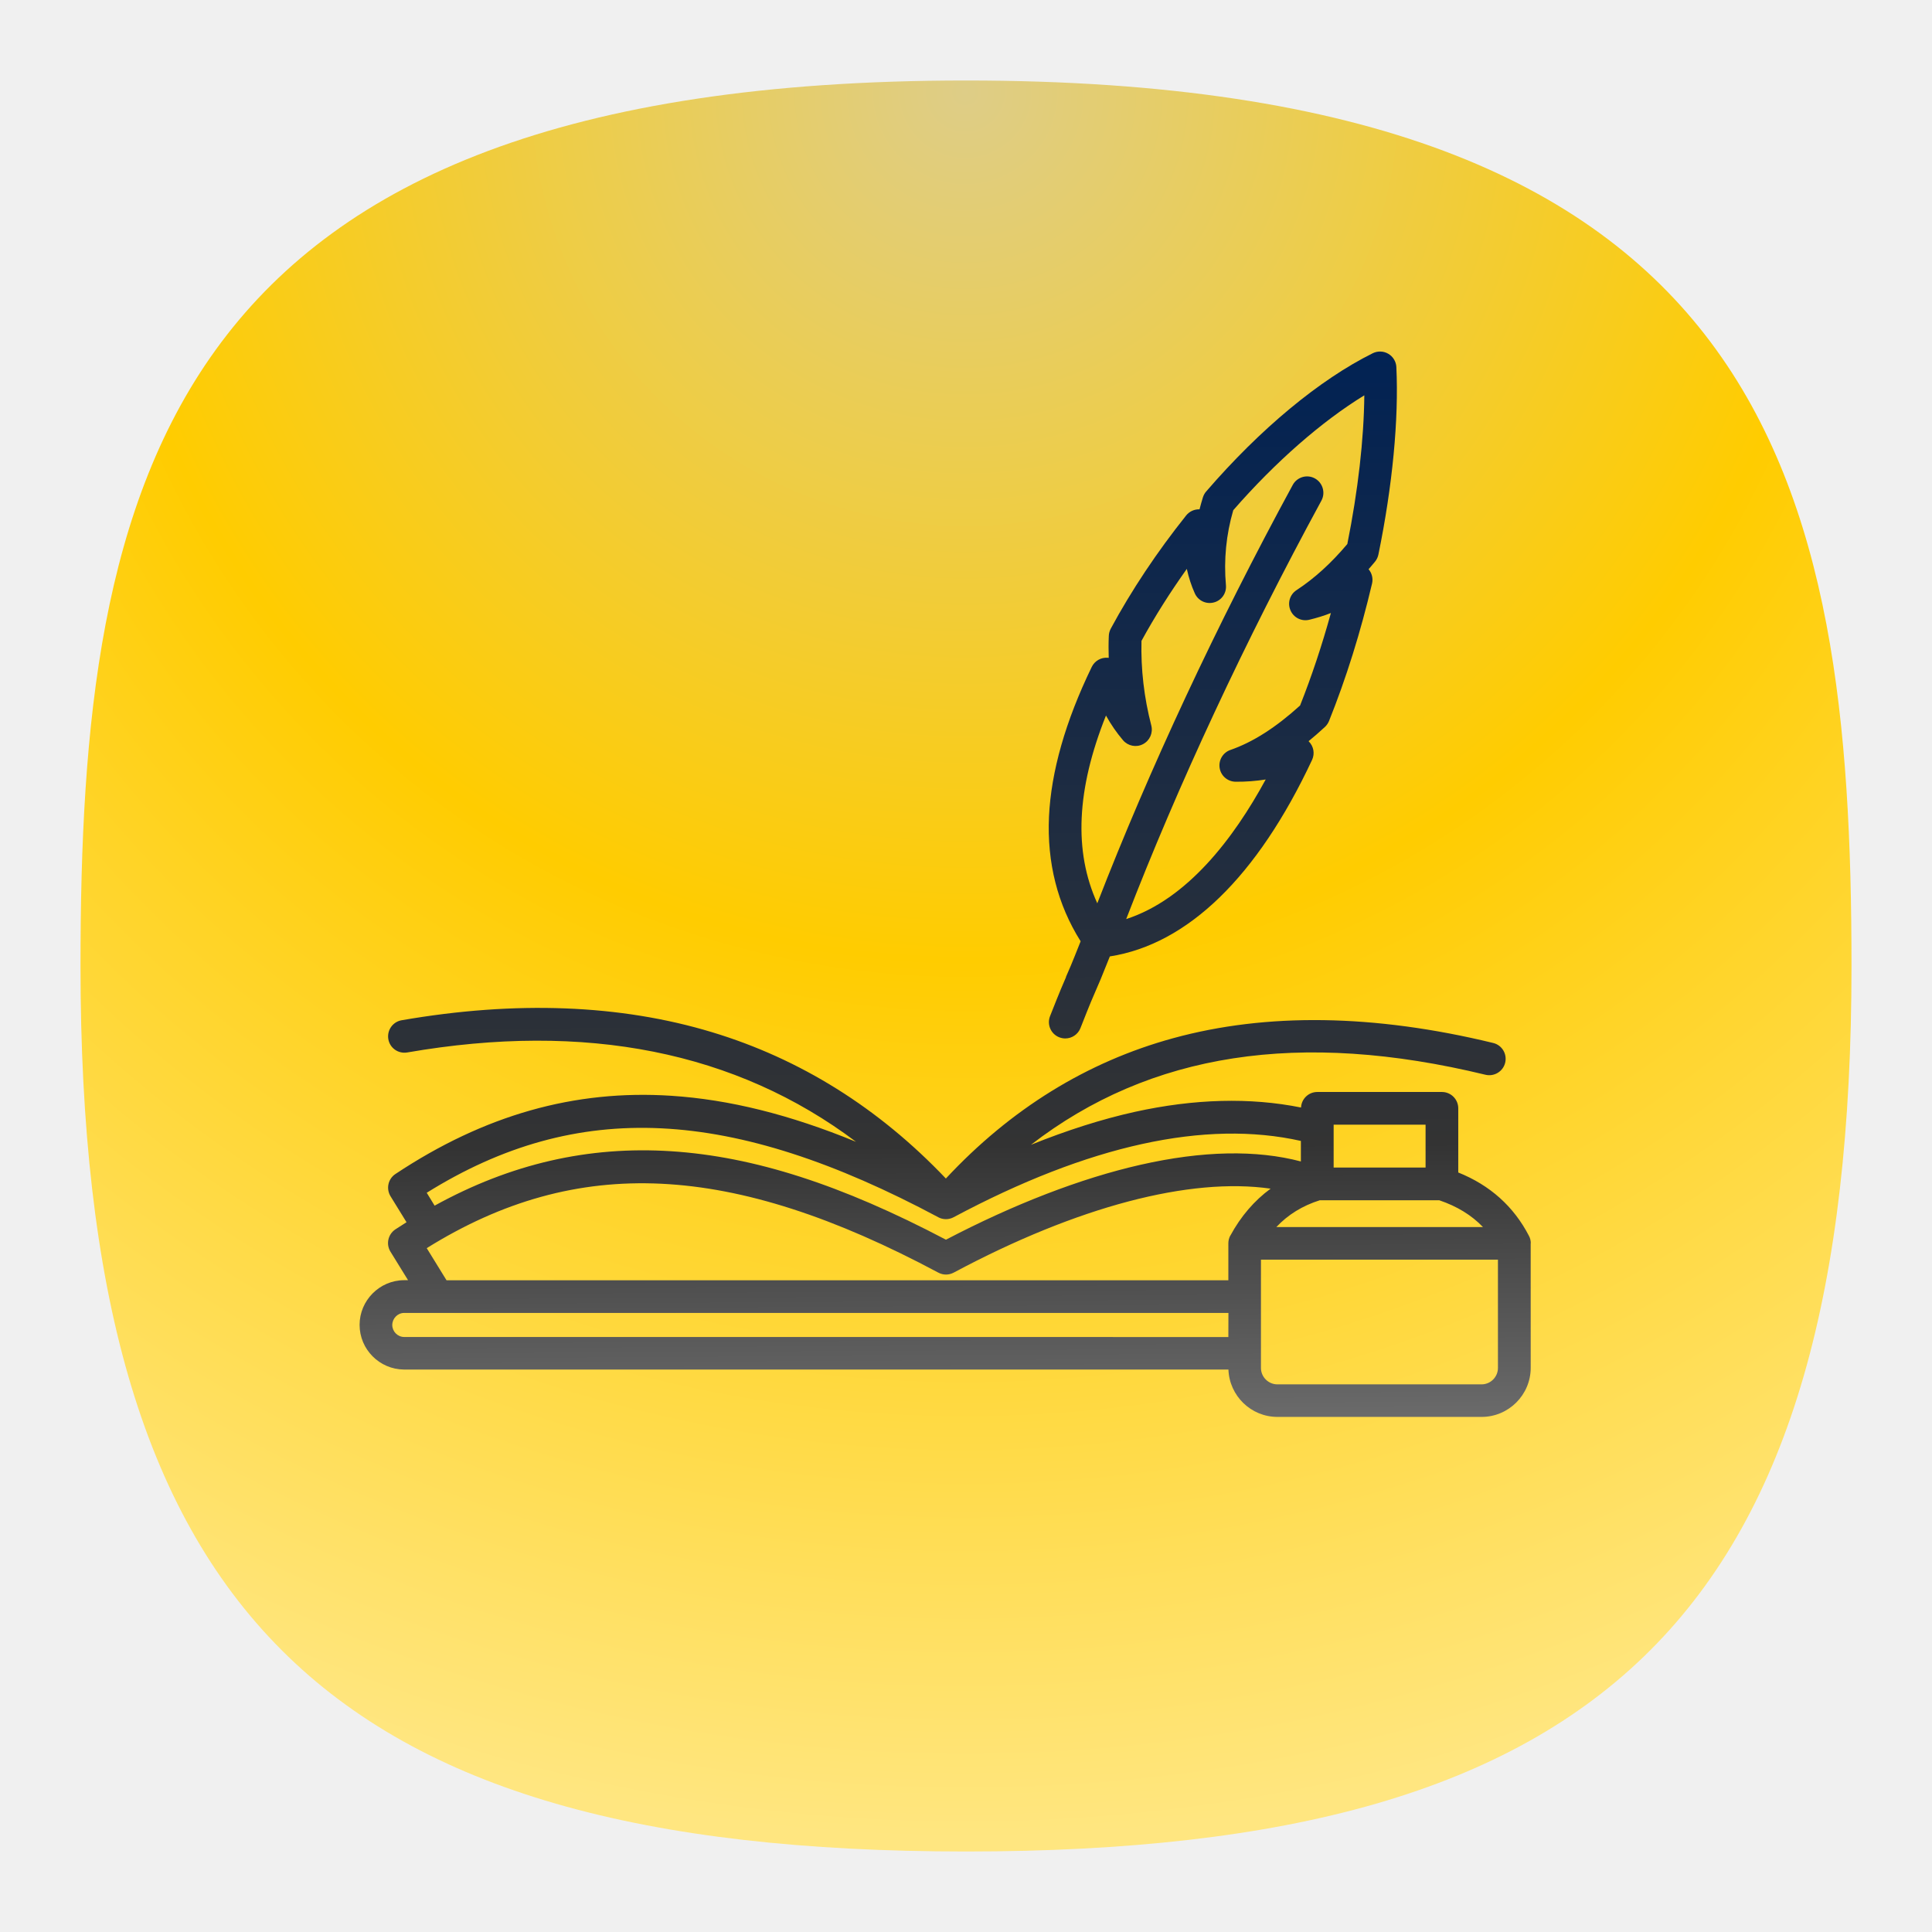
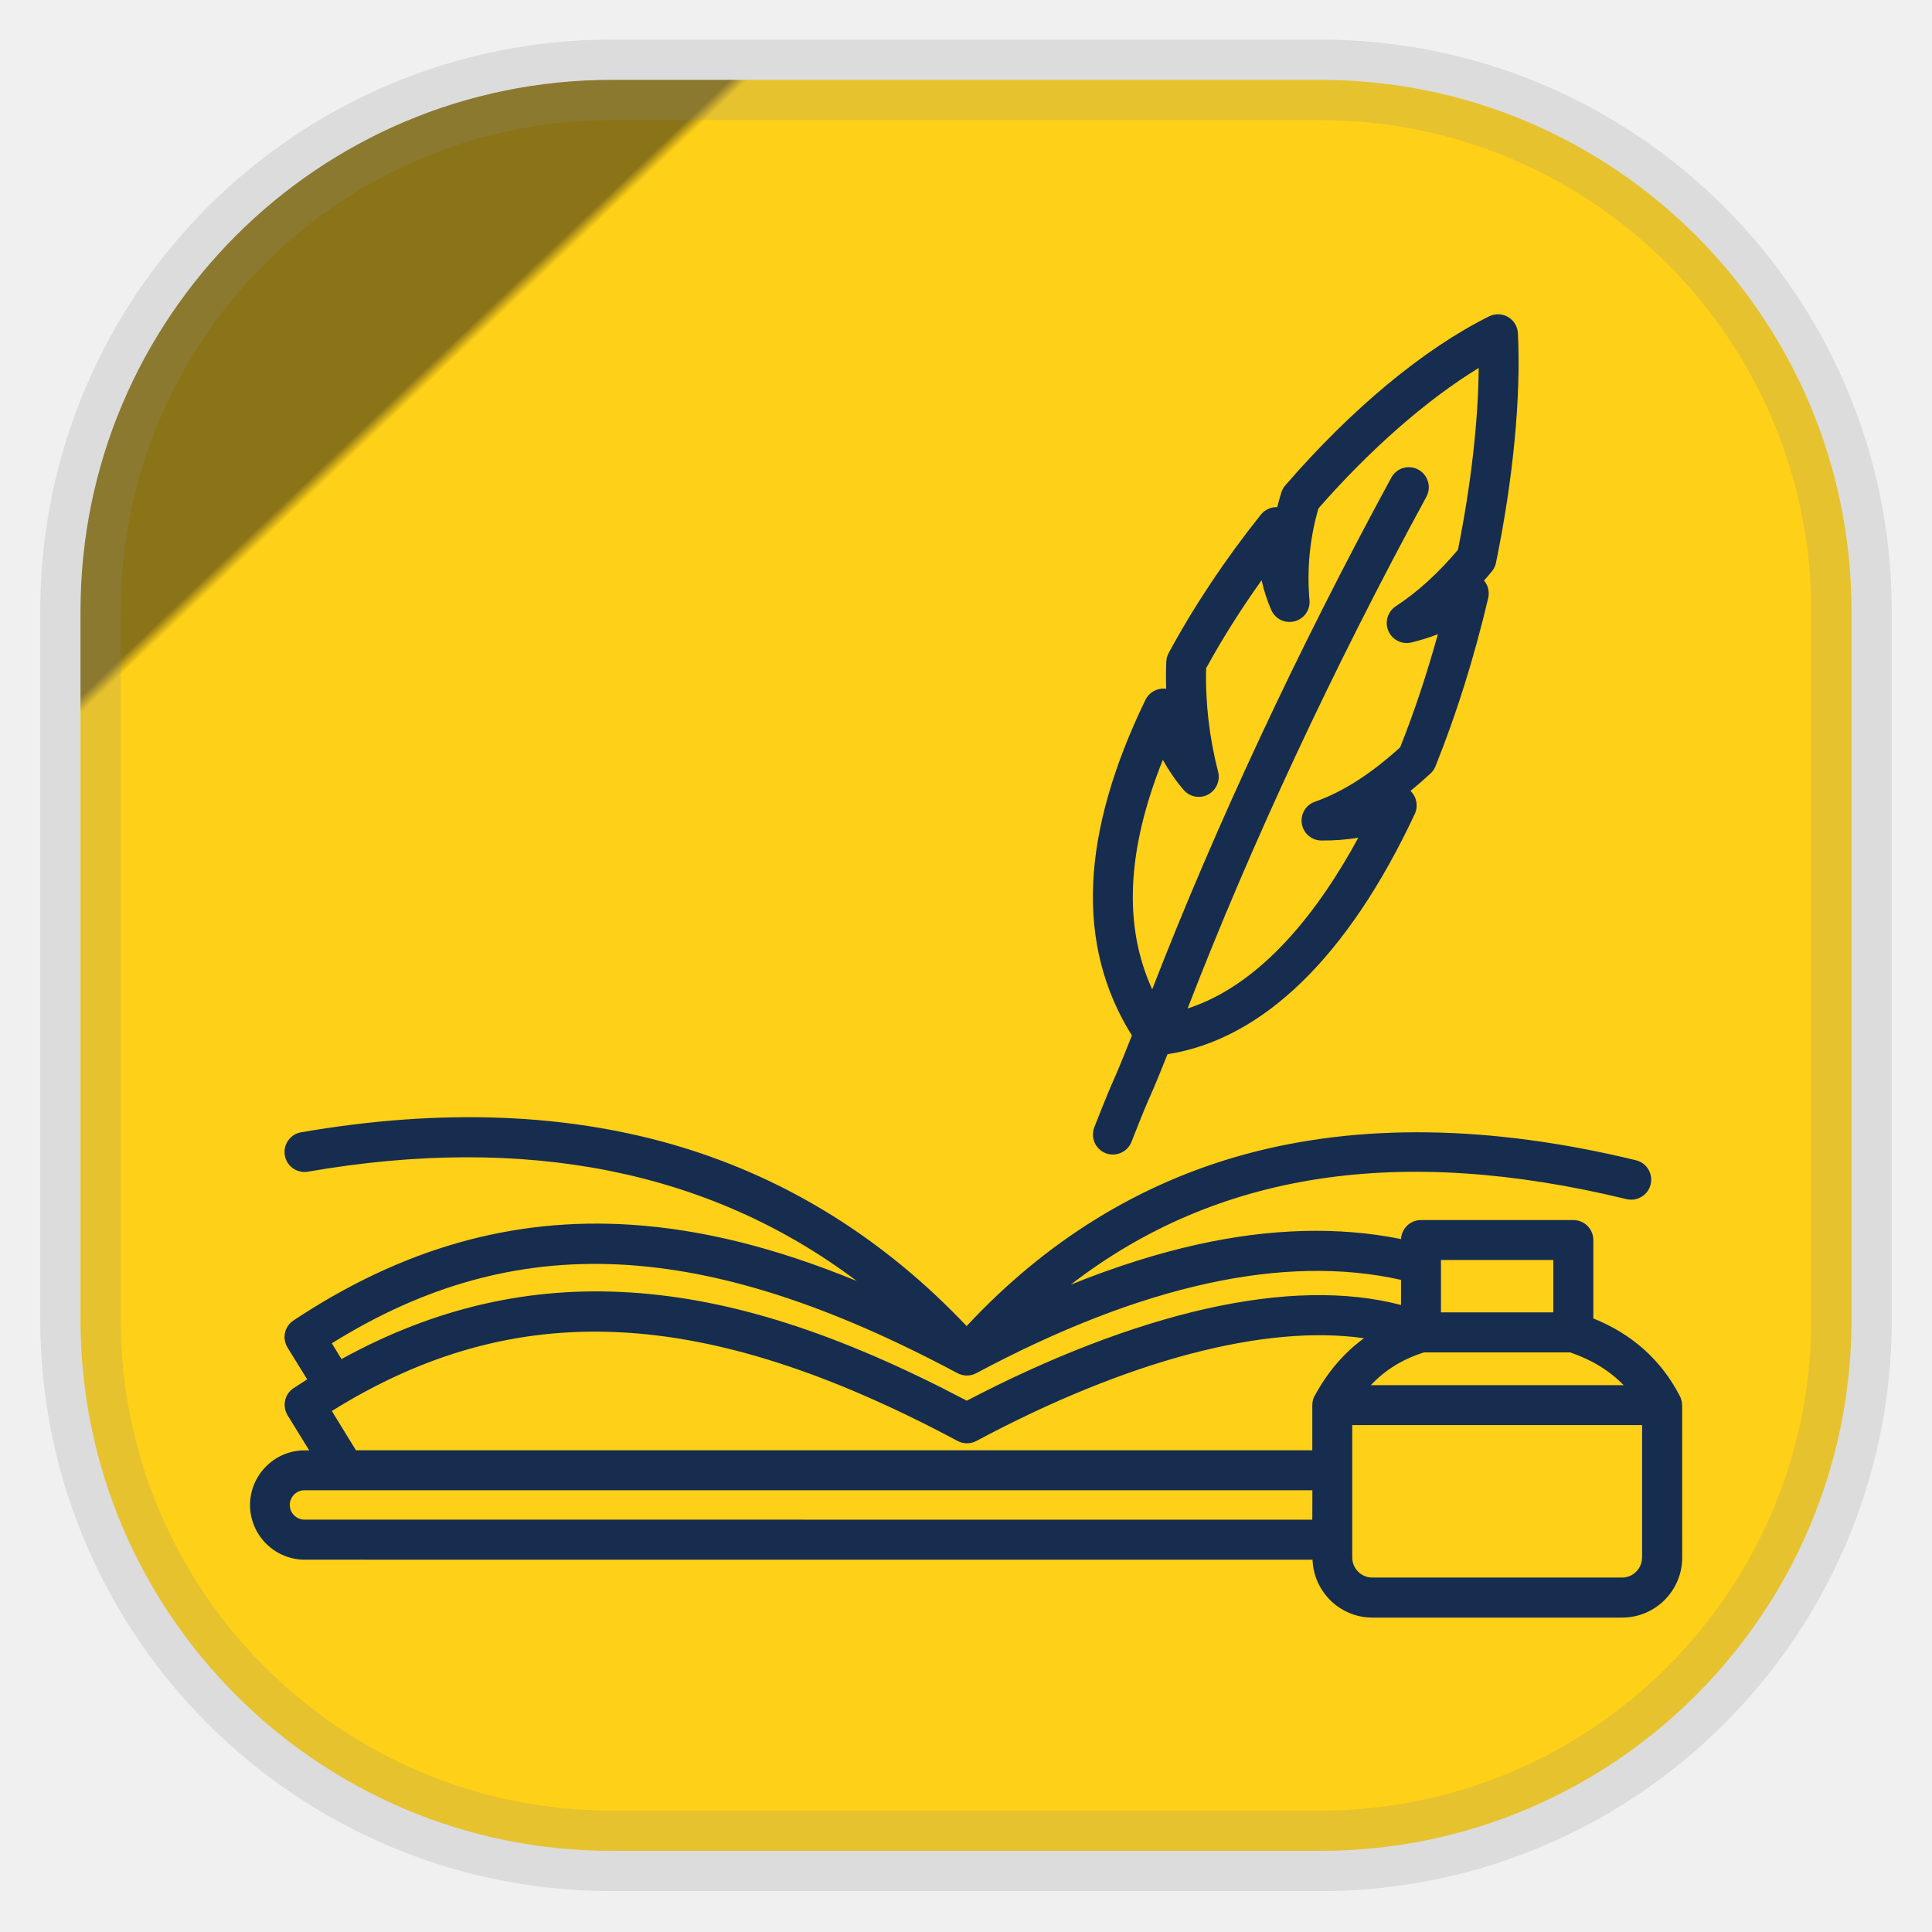
- <svg xmlns="http://www.w3.org/2000/svg" xmlns:xlink="http://www.w3.org/1999/xlink" width="24" height="24" viewBox="0 0 24 24" fill="none" version="1.1" id="svg154" xml:space="preserve">
-   <defs id="defs152">
-     <linearGradient id="linearGradient1">
-       <stop style="stop-color:#002255;stop-opacity:1" offset="0" id="stop1" />
-       <stop style="stop-color:#333333;stop-opacity:1" offset="0.683" id="stop3" />
-       <stop style="stop-color:#808080;stop-opacity:1" offset="1" id="stop2" />
+ <svg xmlns="http://www.w3.org/2000/svg" xmlns:xlink="http://www.w3.org/1999/xlink" viewBox="0 0 24 24" version="1.1" id="svg11414" width="24" height="24" xml:space="preserve">
+   <defs id="defs11384">
+     <style id="style11382">.cls-1{fill:#069;}.cls-2{fill:#2991c9;}.cls-3{fill:#fff;}.cls-4{fill:#002a44;}.cls-5{fill:#3380cc;}.cls-6{fill:#cc5e55;}</style>
+     <style id="style1">.cls-1{fill:#16171c;stroke:#000;stroke-miterlimit:10;}.cls-2{fill:#2c2d3d;}.cls-3{fill:url(#linear-gradient);}.cls-4{fill:url(#linear-gradient-2);}.cls-5{fill:url(#linear-gradient-3);}</style>
+     <style id="style2">.cls-1{stroke:#333;stroke-miterlimit:10;stroke-width:6px;fill:url(#linear-gradient);}.cls-2{fill:url(#linear-gradient-2);}.cls-3{fill:#0d0e0e;}.cls-4{opacity:0.7;isolation:isolate;fill:url(#linear-gradient-3);}</style>
+     <linearGradient xlink:href="#linearGradient77-2" id="linearGradient73" gradientUnits="userSpaceOnUse" gradientTransform="matrix(22,0,0,22,-1e-5,-0.0079859)" x1="0.05" x2="1" y2="1" />
+     <linearGradient id="linearGradient77-2" x1="0.05" x2="1" y2="1" gradientTransform="matrix(22,0,0,22,-56.75,-22.125)" gradientUnits="userSpaceOnUse">
+       <stop stop-color="#7e0000" offset="0.2" id="stop75-4" style="stop-color:#806600;stop-opacity:1" />
+       <stop stop-color="#ae0003" offset="0.205" id="stop76-7" style="stop-color:#ffcc00;stop-opacity:1" />
+       <stop stop-color="#7e0002" offset="1" id="stop77-7" style="stop-color:#ffcc00;stop-opacity:1" />
    </linearGradient>
-     <radialGradient id="radialGradient66380" cx="0" cy="0" r="1" gradientUnits="userSpaceOnUse" gradientTransform="matrix(0,22,-22,0,12,1)">
-       <stop stop-color="#8FC8FF" id="stop66376" offset="0" style="stop-color:#decd87;stop-opacity:1" />
-       <stop stop-color="#8FC8FF" id="stop25" offset="0.497" style="stop-color:#ffcc00;stop-opacity:1" />
-       <stop offset="1" stop-color="#0056A8" id="stop66378" style="stop-color:#ffe680;stop-opacity:1" />
-     </radialGradient>
-     <radialGradient xlink:href="#radialGradient66380" id="radialGradient1161" gradientUnits="userSpaceOnUse" gradientTransform="matrix(0,22.01454,-22.00166,0,-26.46811,-2.957673)" cx="0.179" cy="-1.748" r="1" fx="0.179" fy="-1.748" />
-     <linearGradient xlink:href="#linearGradient1" id="linearGradient2" x1="11.844" y1="4.094" x2="11.93" y2="18.943" gradientUnits="userSpaceOnUse" />
  </defs>
-   <path d="M 12,1 C 2,1 1,6 1,12 1,20 4,23 12,23 20,23 23,20 23,12 23,6 22,1 12,1 Z" id="path6" style="font-variation-settings:normal;display:inline;opacity:1;vector-effect:none;fill:url(#radialGradient1161);fill-opacity:1;stroke-width:1.116;stroke-linecap:butt;stroke-linejoin:miter;stroke-miterlimit:4;stroke-dasharray:none;stroke-dashoffset:0;stroke-opacity:1;-inkscape-stroke:none;stop-color:#000000;stop-opacity:1" />
-   <path style="clip-rule:nonzero;fill:url(#linearGradient2);fill-opacity:1;fill-rule:nonzero;stroke:none;stroke-width:0.09;stroke-opacity:1;stroke-dasharray:none" d="m 19.016,15.445 c 0,-0.032 -0.007,-0.064 -0.023,-0.093 -0.189,-0.365 -0.484,-0.629 -0.878,-0.787 V 13.768 c 0,-0.112 -0.091,-0.203 -0.203,-0.203 h -1.548 c -0.108,0 -0.197,0.085 -0.202,0.193 -0.631,-0.127 -1.325,-0.109 -2.065,0.054 -0.41,0.091 -0.841,0.228 -1.29,0.409 1.482,-1.145 3.342,-1.429 5.646,-0.87 0.109,0.026 0.219,-0.041 0.245,-0.15 0.026,-0.109 -0.04,-0.219 -0.15,-0.245 -1.474,-0.358 -2.812,-0.378 -3.975,-0.059 -1.07,0.293 -2.018,0.879 -2.823,1.743 C 10.917,13.764 9.941,13.153 8.844,12.822 7.706,12.478 6.408,12.428 4.989,12.674 c -0.11,0.019 -0.184,0.124 -0.165,0.235 0.019,0.111 0.124,0.184 0.235,0.165 2.216,-0.384 4.085,-0.011 5.575,1.11 -0.828,-0.34 -1.577,-0.525 -2.296,-0.572 -1.203,-0.078 -2.323,0.24 -3.426,0.972 -0.091,0.06 -0.118,0.182 -0.061,0.276 l 0.199,0.323 c -0.046,0.029 -0.092,0.059 -0.139,0.089 -0.091,0.061 -0.118,0.183 -0.061,0.276 l 0.219,0.355 h -0.051 c -0.304,0.002 -0.551,0.252 -0.551,0.555 0,0.304 0.247,0.553 0.552,0.555 l 10.241,3.77e-4 c 0.012,0.326 0.28,0.588 0.609,0.588 h 2.536 c 0.336,0 0.61,-0.274 0.61,-0.61 l -3.77e-4,-1.548 z m -2.449,-1.474 h 1.142 v 0.533 h -1.142 z m -0.173,0.939 h 1.485 c 0.221,0.075 0.401,0.185 0.543,0.333 h -2.567 c 0.146,-0.155 0.325,-0.265 0.54,-0.333 z m -4.739,0.211 c 0.06,0.032 0.131,0.032 0.191,0 1.678,-0.896 3.128,-1.214 4.314,-0.948 v 0.255 c -0.554,-0.146 -1.222,-0.133 -1.991,0.041 -0.742,0.168 -1.575,0.49 -2.418,0.931 -1.298,-0.683 -2.385,-1.033 -3.414,-1.099 -1.026,-0.066 -1.992,0.155 -2.938,0.676 l -0.098,-0.16 c 1.87,-1.166 3.783,-1.07 6.355,0.304 z m 3.604,1.488 -10.238,-3.77e-4 c -0.082,-5.49e-4 -0.148,-0.068 -0.148,-0.149 0,-0.081 0.066,-0.149 0.146,-0.15 H 15.26 Z m 0.024,-1.26 c -0.016,0.03 -0.024,0.063 -0.024,0.096 v 0.459 H 5.547 L 5.301,15.505 c 1.87,-1.165 3.784,-1.07 6.355,0.304 0.06,0.032 0.131,0.032 0.191,0 1.54,-0.823 2.935,-1.187 3.937,-1.043 -0.202,0.148 -0.37,0.343 -0.5,0.583 z m 3.325,1.644 c 0,0.112 -0.091,0.204 -0.204,0.204 h -2.536 c -0.112,0 -0.204,-0.092 -0.204,-0.204 v -1.345 h 2.944 v 1.345 z m -5.365,-4.856 c -0.036,0.082 -0.07,0.159 -0.199,0.486 -0.041,0.104 0.01,0.222 0.115,0.263 0.025,0.009 0.049,0.014 0.074,0.014 0.081,0 0.158,-0.049 0.189,-0.129 0.125,-0.319 0.158,-0.392 0.192,-0.47 0.033,-0.074 0.066,-0.15 0.173,-0.42 0.967,-0.151 1.833,-0.992 2.512,-2.441 0.036,-0.078 0.02,-0.169 -0.04,-0.229 -6.61e-4,-0.001 -0.002,-0.002 -0.003,-0.004 0.067,-0.055 0.134,-0.113 0.202,-0.176 0.022,-0.02 0.039,-0.045 0.051,-0.073 0.213,-0.53 0.393,-1.105 0.535,-1.709 0.015,-0.064 -0.002,-0.129 -0.043,-0.178 0.027,-0.03 0.053,-0.062 0.08,-0.094 0.021,-0.025 0.035,-0.056 0.042,-0.088 0.175,-0.853 0.254,-1.68 0.223,-2.329 -0.003,-0.068 -0.041,-0.131 -0.1,-0.165 -0.059,-0.035 -0.132,-0.037 -0.193,-0.007 -0.66,0.328 -1.396,0.937 -2.069,1.717 -0.019,0.021 -0.032,0.046 -0.041,0.073 -0.015,0.049 -0.029,0.099 -0.042,0.149 -0.063,-0.002 -0.125,0.025 -0.166,0.076 -0.362,0.454 -0.678,0.927 -0.937,1.407 -0.014,0.027 -0.023,0.058 -0.024,0.089 -0.004,0.091 -0.004,0.182 -0.001,0.273 -0.004,-3.77e-4 -0.007,-6.62e-4 -0.011,-0.001 -0.084,-0.007 -0.163,0.038 -0.2,0.114 -0.327,0.675 -0.505,1.301 -0.531,1.859 -0.026,0.572 0.106,1.093 0.393,1.549 -0.116,0.294 -0.15,0.37 -0.183,0.444 z m 0.496,-3.248 c 0.062,0.112 0.133,0.214 0.212,0.307 0.062,0.072 0.165,0.092 0.248,0.048 0.084,-0.044 0.126,-0.139 0.103,-0.231 -0.09,-0.347 -0.131,-0.701 -0.122,-1.052 0.165,-0.302 0.354,-0.6 0.563,-0.894 0.024,0.109 0.057,0.21 0.099,0.303 0.04,0.091 0.14,0.139 0.236,0.114 0.096,-0.024 0.16,-0.115 0.151,-0.214 -0.028,-0.317 0.003,-0.63 0.091,-0.932 0.525,-0.602 1.103,-1.106 1.628,-1.427 -0.005,0.543 -0.078,1.184 -0.211,1.847 -0.203,0.241 -0.41,0.428 -0.631,0.573 -0.083,0.054 -0.115,0.16 -0.075,0.251 0.039,0.091 0.137,0.14 0.233,0.117 0.094,-0.023 0.184,-0.05 0.269,-0.084 -0.111,0.402 -0.239,0.786 -0.383,1.149 -0.302,0.274 -0.586,0.455 -0.865,0.552 -0.093,0.032 -0.15,0.127 -0.134,0.225 0.016,0.098 0.1,0.169 0.199,0.17 0.129,0.001 0.254,-0.009 0.373,-0.028 -0.4,0.736 -0.976,1.488 -1.733,1.734 0.642,-1.663 1.476,-3.452 2.425,-5.198 0.053,-0.098 0.017,-0.222 -0.081,-0.276 -0.098,-0.054 -0.222,-0.017 -0.275,0.081 -0.948,1.744 -1.782,3.532 -2.428,5.197 -0.294,-0.644 -0.259,-1.414 0.108,-2.333 z m 0,0" id="path2-3" clip-path="url(#clipPath2)" />
+   <rect x="1" y="0.992" width="22" height="22" rx="6.6" fill="url(#a)" opacity="0.9" stroke="#808080" stroke-opacity="0.2" vector-effect="non-scaling-stroke" style="fill:url(#linearGradient73);-inkscape-stroke:hairline" id="rect73" />
+   <path style="clip-rule:nonzero;fill:#162d50;fill-opacity:1;fill-rule:nonzero;stroke:none;stroke-width:0.057" d="m 20.895,17.455 c 0,-0.039 -0.009,-0.078 -0.028,-0.114 -0.231,-0.446 -0.592,-0.769 -1.074,-0.963 v -0.974 c 0,-0.137 -0.111,-0.248 -0.248,-0.248 h -1.893 c -0.133,0 -0.241,0.104 -0.248,0.236 -0.772,-0.156 -1.62,-0.134 -2.526,0.067 -0.501,0.111 -1.029,0.278 -1.578,0.5 1.813,-1.4 4.087,-1.747 6.905,-1.063 0.133,0.032 0.268,-0.05 0.3,-0.183 0.032,-0.133 -0.049,-0.268 -0.183,-0.3 -1.803,-0.438 -3.439,-0.462 -4.862,-0.072 -1.308,0.358 -2.468,1.075 -3.452,2.132 C 10.991,15.399 9.797,14.652 8.456,14.247 7.063,13.826 5.476,13.765 3.74,14.066 c -0.135,0.023 -0.225,0.152 -0.202,0.287 0.023,0.135 0.152,0.225 0.287,0.202 2.71,-0.47 4.996,-0.013 6.818,1.358 C 9.631,15.498 8.715,15.271 7.836,15.214 6.365,15.119 4.995,15.508 3.646,16.403 3.534,16.477 3.501,16.626 3.572,16.74 l 0.244,0.395 c -0.056,0.036 -0.113,0.072 -0.169,0.109 -0.112,0.074 -0.144,0.223 -0.074,0.338 l 0.268,0.435 h -0.062 c -0.372,0.003 -0.673,0.308 -0.673,0.679 0,0.371 0.302,0.676 0.675,0.679 l 12.524,4.58e-4 c 0.014,0.399 0.342,0.719 0.744,0.719 h 3.102 c 0.412,0 0.746,-0.335 0.746,-0.746 l -4.59e-4,-1.893 z m -2.995,-1.803 h 1.396 v 0.651 h -1.396 z m -0.211,1.148 h 1.816 c 0.27,0.092 0.49,0.227 0.664,0.407 h -3.14 c 0.178,-0.19 0.397,-0.324 0.66,-0.407 z m -5.795,0.258 c 0.073,0.039 0.161,0.039 0.234,0 2.052,-1.096 3.826,-1.485 5.276,-1.159 v 0.312 c -0.678,-0.178 -1.495,-0.163 -2.436,0.05 -0.907,0.206 -1.927,0.599 -2.958,1.139 C 10.424,16.565 9.094,16.137 7.836,16.056 6.581,15.975 5.4,16.246 4.242,16.883 L 4.122,16.687 c 2.287,-1.426 4.627,-1.309 7.772,0.371 z m 4.408,1.82 -12.521,-4.59e-4 c -0.1,-6.7e-4 -0.181,-0.083 -0.181,-0.182 0,-0.1 0.081,-0.182 0.179,-0.183 H 16.303 Z m 0.029,-1.541 c -0.019,0.036 -0.029,0.077 -0.029,0.118 v 0.561 H 4.422 L 4.122,17.528 c 2.287,-1.425 4.627,-1.309 7.773,0.372 0.073,0.039 0.161,0.039 0.234,0 1.883,-1.006 3.59,-1.452 4.815,-1.276 -0.248,0.181 -0.452,0.419 -0.611,0.713 z m 4.067,2.011 c 0,0.137 -0.111,0.249 -0.249,0.249 h -3.102 c -0.137,0 -0.249,-0.112 -0.249,-0.249 v -1.645 h 3.601 v 1.645 z m -6.561,-5.939 c -0.044,0.1 -0.086,0.194 -0.243,0.594 -0.05,0.128 0.013,0.272 0.14,0.322 0.03,0.012 0.06,0.017 0.091,0.017 0.099,0 0.193,-0.06 0.231,-0.158 0.153,-0.39 0.193,-0.48 0.235,-0.575 0.04,-0.09 0.081,-0.184 0.212,-0.513 1.183,-0.184 2.242,-1.213 3.072,-2.985 0.044,-0.095 0.025,-0.207 -0.049,-0.281 -0.001,-0.001 -0.003,-0.003 -0.004,-0.005 0.082,-0.067 0.164,-0.139 0.248,-0.216 0.027,-0.025 0.048,-0.055 0.062,-0.09 0.261,-0.648 0.481,-1.352 0.655,-2.09 0.018,-0.078 -0.002,-0.158 -0.052,-0.217 0.033,-0.037 0.065,-0.075 0.098,-0.115 0.026,-0.031 0.043,-0.068 0.051,-0.108 0.214,-1.043 0.311,-2.054 0.272,-2.849 -0.004,-0.084 -0.05,-0.16 -0.122,-0.202 -0.073,-0.043 -0.161,-0.045 -0.236,-0.008 -0.808,0.401 -1.707,1.146 -2.531,2.099 -0.023,0.026 -0.039,0.057 -0.05,0.089 -0.018,0.06 -0.035,0.121 -0.051,0.182 -0.077,-0.003 -0.153,0.031 -0.203,0.093 -0.443,0.555 -0.829,1.134 -1.146,1.72 -0.018,0.033 -0.028,0.071 -0.029,0.109 -0.005,0.111 -0.005,0.223 -0.001,0.334 -0.005,-4.59e-4 -0.009,-0.001 -0.014,-0.001 -0.103,-0.009 -0.199,0.047 -0.244,0.139 -0.4,0.825 -0.618,1.591 -0.649,2.274 -0.032,0.7 0.13,1.336 0.481,1.895 -0.142,0.359 -0.183,0.452 -0.223,0.543 z m 0.607,-3.972 c 0.076,0.137 0.162,0.262 0.259,0.375 0.075,0.088 0.201,0.112 0.303,0.059 0.102,-0.054 0.154,-0.171 0.126,-0.283 -0.109,-0.424 -0.16,-0.857 -0.149,-1.287 0.202,-0.369 0.433,-0.734 0.689,-1.093 0.03,0.133 0.07,0.257 0.121,0.371 0.049,0.111 0.171,0.17 0.289,0.139 0.118,-0.03 0.196,-0.141 0.185,-0.262 -0.034,-0.388 0.004,-0.771 0.111,-1.14 0.643,-0.736 1.349,-1.353 1.991,-1.745 -0.006,0.664 -0.095,1.448 -0.258,2.259 -0.249,0.294 -0.502,0.524 -0.772,0.701 -0.101,0.067 -0.14,0.196 -0.092,0.307 0.048,0.111 0.168,0.171 0.285,0.143 0.115,-0.028 0.225,-0.061 0.33,-0.103 -0.136,0.491 -0.292,0.962 -0.469,1.406 -0.37,0.335 -0.717,0.556 -1.058,0.675 -0.114,0.039 -0.183,0.156 -0.163,0.275 0.02,0.119 0.122,0.207 0.244,0.207 0.158,0.002 0.311,-0.011 0.457,-0.034 -0.489,0.9 -1.193,1.82 -2.12,2.121 0.785,-2.034 1.805,-4.222 2.966,-6.357 0.065,-0.12 0.021,-0.271 -0.1,-0.337 -0.12,-0.066 -0.271,-0.021 -0.336,0.1 -1.159,2.133 -2.18,4.319 -2.97,6.356 -0.36,-0.788 -0.317,-1.729 0.133,-2.853 z m 0,0" id="path2" clip-path="url(#clipPath2)" />
</svg>
